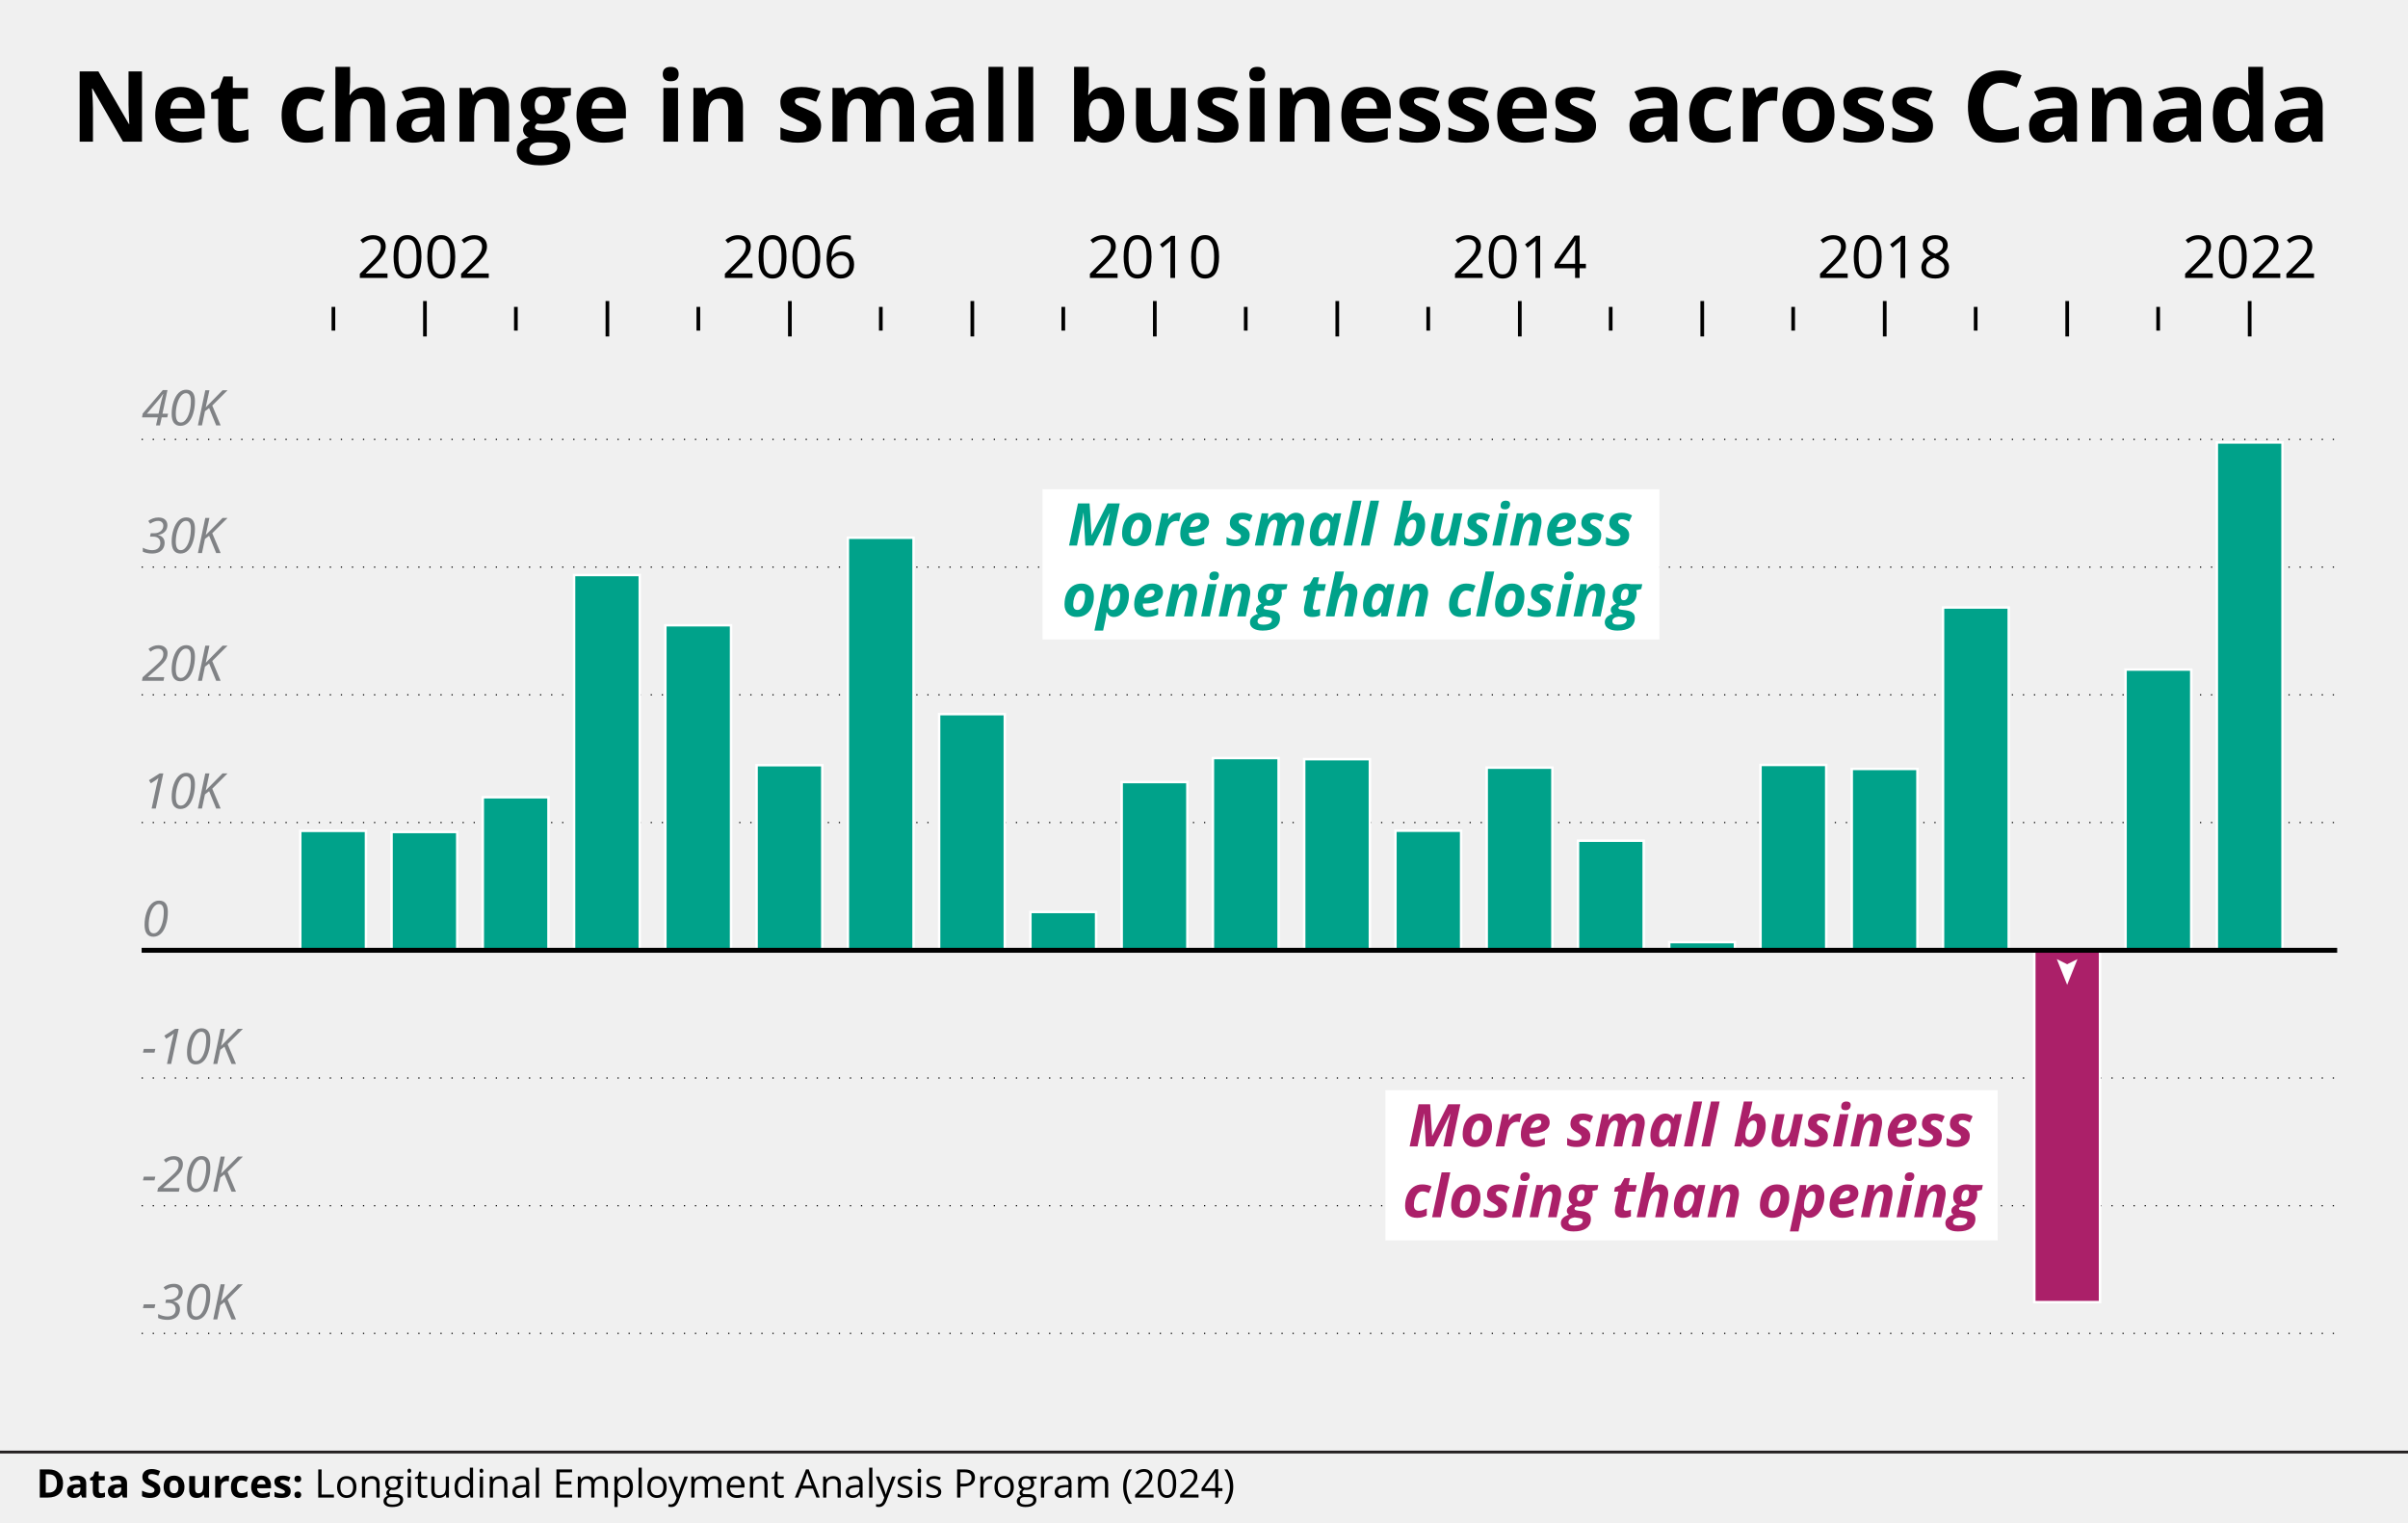
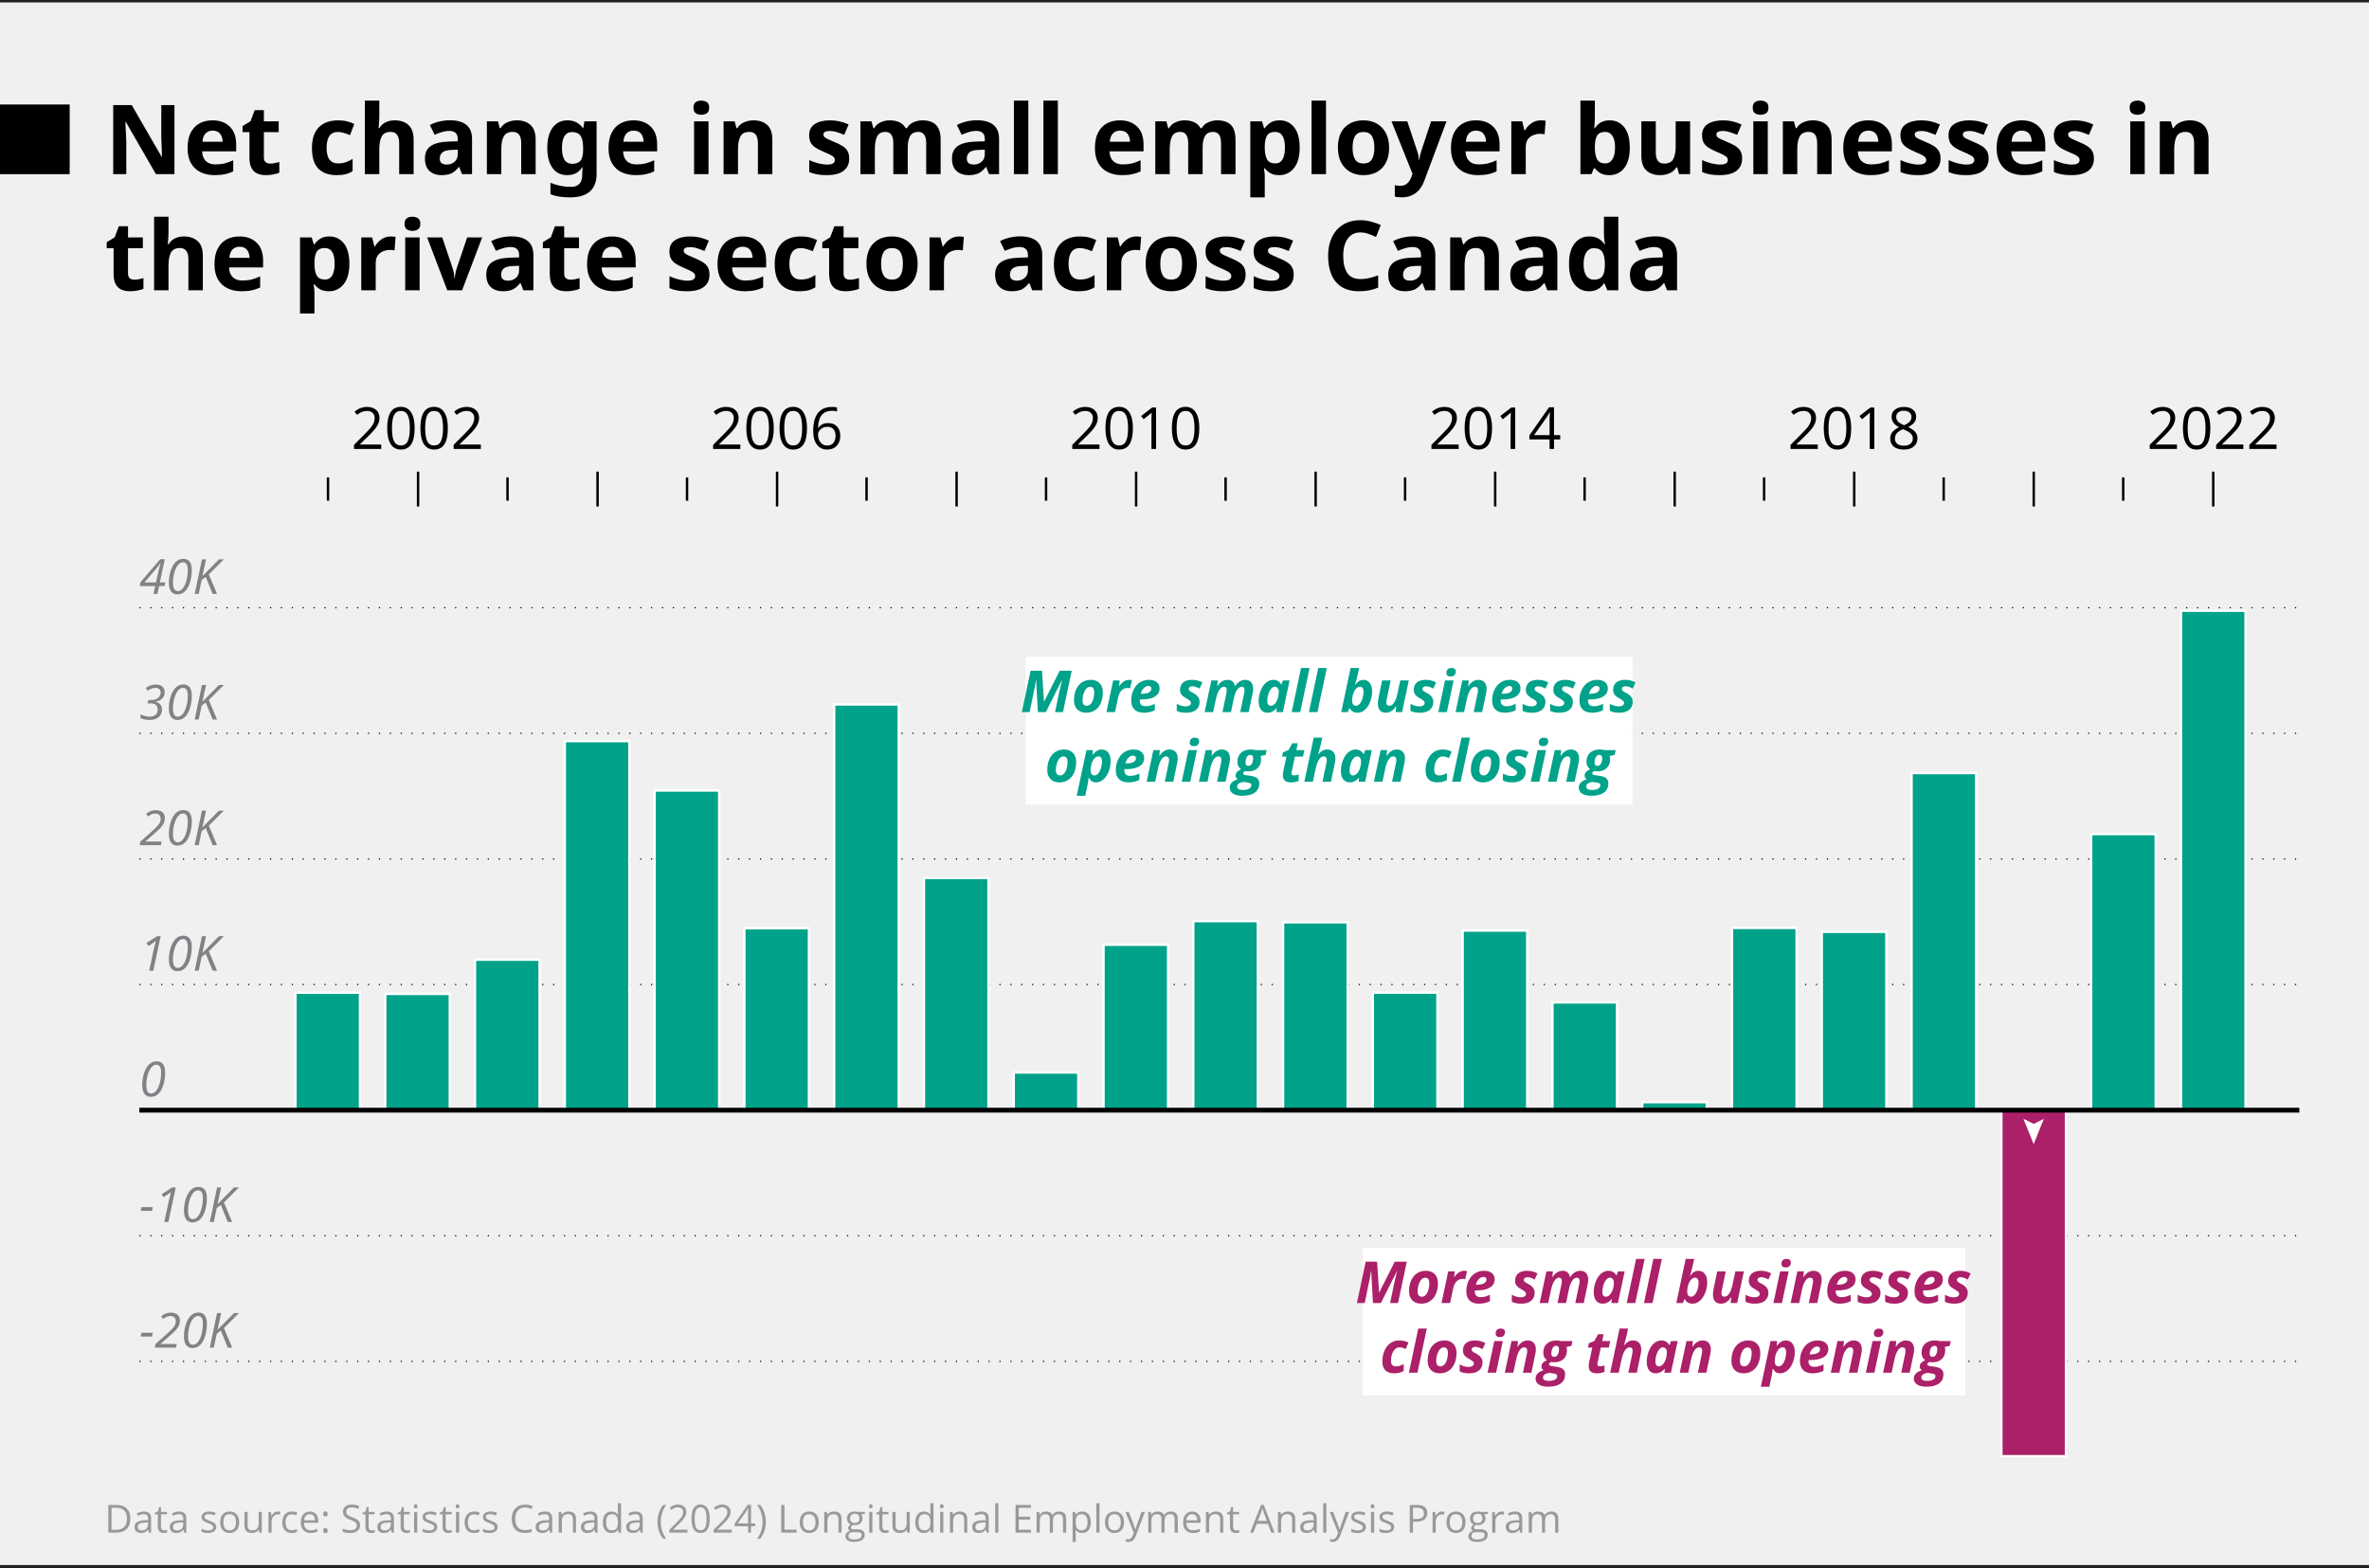
- <svg xmlns="http://www.w3.org/2000/svg" viewBox="0 0 489.6 309.6">
+ <svg xmlns="http://www.w3.org/2000/svg" viewBox="0 0 489.6 324">
  <g id="Layer_4" data-name="Layer 4">
    <g>
-       <line x1="86.4" y1="68.4" x2="86.4" y2="61.2" fill="none" stroke="#000" stroke-miterlimit="10" stroke-width=".75" />
-       <line x1="123.5" y1="68.4" x2="123.5" y2="61.2" fill="none" stroke="#000" stroke-miterlimit="10" stroke-width=".75" />
-       <line x1="160.6" y1="68.4" x2="160.6" y2="61.2" fill="none" stroke="#000" stroke-miterlimit="10" stroke-width=".75" />
-       <line x1="197.7" y1="68.4" x2="197.7" y2="61.2" fill="none" stroke="#000" stroke-miterlimit="10" stroke-width=".75" />
-       <line x1="234.8" y1="68.4" x2="234.8" y2="61.2" fill="none" stroke="#000" stroke-miterlimit="10" stroke-width=".75" />
-       <line x1="271.9" y1="68.4" x2="271.9" y2="61.2" fill="none" stroke="#000" stroke-miterlimit="10" stroke-width=".75" />
-       <line x1="309.01" y1="68.4" x2="309.01" y2="61.2" fill="none" stroke="#000" stroke-miterlimit="10" stroke-width=".75" />
-       <line x1="346.11" y1="68.4" x2="346.11" y2="61.2" fill="none" stroke="#000" stroke-miterlimit="10" stroke-width=".75" />
-       <line x1="383.21" y1="68.4" x2="383.21" y2="61.2" fill="none" stroke="#000" stroke-miterlimit="10" stroke-width=".75" />
-       <line x1="420.31" y1="68.4" x2="420.31" y2="61.2" fill="none" stroke="#000" stroke-miterlimit="10" stroke-width=".75" />
-       <line x1="457.41" y1="68.4" x2="457.41" y2="61.2" fill="none" stroke="#000" stroke-miterlimit="10" stroke-width=".75" />
-       <line x1="67.79" y1="67.21" x2="67.79" y2="62.39" fill="none" stroke="#000" stroke-miterlimit="10" stroke-width=".75" />
-       <line x1="104.89" y1="67.21" x2="104.89" y2="62.39" fill="none" stroke="#000" stroke-miterlimit="10" stroke-width=".75" />
-       <line x1="141.99" y1="67.21" x2="141.99" y2="62.39" fill="none" stroke="#000" stroke-miterlimit="10" stroke-width=".75" />
-       <line x1="179.09" y1="67.21" x2="179.09" y2="62.39" fill="none" stroke="#000" stroke-miterlimit="10" stroke-width=".75" />
-       <line x1="216.19" y1="67.21" x2="216.19" y2="62.39" fill="none" stroke="#000" stroke-miterlimit="10" stroke-width=".75" />
-       <line x1="253.29" y1="67.21" x2="253.29" y2="62.39" fill="none" stroke="#000" stroke-miterlimit="10" stroke-width=".75" />
-       <line x1="290.39" y1="67.21" x2="290.39" y2="62.39" fill="none" stroke="#000" stroke-miterlimit="10" stroke-width=".75" />
-       <line x1="327.49" y1="67.21" x2="327.49" y2="62.39" fill="none" stroke="#000" stroke-miterlimit="10" stroke-width=".75" />
-       <line x1="364.59" y1="67.21" x2="364.59" y2="62.39" fill="none" stroke="#000" stroke-miterlimit="10" stroke-width=".75" />
-       <line x1="401.7" y1="67.21" x2="401.7" y2="62.39" fill="none" stroke="#000" stroke-miterlimit="10" stroke-width=".75" />
-       <line x1="438.8" y1="67.21" x2="438.8" y2="62.39" fill="none" stroke="#000" stroke-miterlimit="10" stroke-width=".75" />
+       <line x1="86.4" y1="104.69" x2="86.4" y2="97.49" fill="none" stroke="#000" stroke-miterlimit="10" stroke-width=".5" />
+       <line x1="123.5" y1="104.69" x2="123.5" y2="97.49" fill="none" stroke="#000" stroke-miterlimit="10" stroke-width=".5" />
+       <line x1="160.6" y1="104.69" x2="160.6" y2="97.49" fill="none" stroke="#000" stroke-miterlimit="10" stroke-width=".5" />
+       <line x1="197.7" y1="104.69" x2="197.7" y2="97.49" fill="none" stroke="#000" stroke-miterlimit="10" stroke-width=".5" />
+       <line x1="234.8" y1="104.69" x2="234.8" y2="97.49" fill="none" stroke="#000" stroke-miterlimit="10" stroke-width=".5" />
+       <line x1="271.9" y1="104.69" x2="271.9" y2="97.49" fill="none" stroke="#000" stroke-miterlimit="10" stroke-width=".5" />
+       <line x1="309.01" y1="104.69" x2="309.01" y2="97.49" fill="none" stroke="#000" stroke-miterlimit="10" stroke-width=".5" />
+       <line x1="346.11" y1="104.69" x2="346.11" y2="97.49" fill="none" stroke="#000" stroke-miterlimit="10" stroke-width=".5" />
+       <line x1="383.21" y1="104.69" x2="383.21" y2="97.49" fill="none" stroke="#000" stroke-miterlimit="10" stroke-width=".5" />
+       <line x1="420.31" y1="104.69" x2="420.31" y2="97.49" fill="none" stroke="#000" stroke-miterlimit="10" stroke-width=".5" />
+       <line x1="457.41" y1="104.69" x2="457.41" y2="97.49" fill="none" stroke="#000" stroke-miterlimit="10" stroke-width=".5" />
+       <line x1="67.79" y1="103.5" x2="67.79" y2="98.68" fill="none" stroke="#000" stroke-miterlimit="10" stroke-width=".5" />
+       <line x1="104.89" y1="103.5" x2="104.89" y2="98.68" fill="none" stroke="#000" stroke-miterlimit="10" stroke-width=".5" />
+       <line x1="141.99" y1="103.5" x2="141.99" y2="98.68" fill="none" stroke="#000" stroke-miterlimit="10" stroke-width=".5" />
+       <line x1="179.09" y1="103.5" x2="179.09" y2="98.68" fill="none" stroke="#000" stroke-miterlimit="10" stroke-width=".5" />
+       <line x1="216.19" y1="103.5" x2="216.19" y2="98.68" fill="none" stroke="#000" stroke-miterlimit="10" stroke-width=".5" />
+       <line x1="253.29" y1="103.5" x2="253.29" y2="98.68" fill="none" stroke="#000" stroke-miterlimit="10" stroke-width=".5" />
+       <line x1="290.39" y1="103.5" x2="290.39" y2="98.68" fill="none" stroke="#000" stroke-miterlimit="10" stroke-width=".5" />
+       <line x1="327.49" y1="103.5" x2="327.49" y2="98.68" fill="none" stroke="#000" stroke-miterlimit="10" stroke-width=".5" />
+       <line x1="364.59" y1="103.5" x2="364.59" y2="98.68" fill="none" stroke="#000" stroke-miterlimit="10" stroke-width=".5" />
+       <line x1="401.7" y1="103.5" x2="401.7" y2="98.68" fill="none" stroke="#000" stroke-miterlimit="10" stroke-width=".5" />
+       <line x1="438.8" y1="103.5" x2="438.8" y2="98.68" fill="none" stroke="#000" stroke-miterlimit="10" stroke-width=".5" />
    </g>
-     <text transform="translate(72.57 56.5)" font-family="OpenSans, 'Open Sans'" font-size="12">
+     <text transform="translate(72.57 92.8)" font-family="OpenSans, 'Open Sans'" font-size="12">
      <tspan x="0" y="0">2002</tspan>
    </text>
-     <text transform="translate(146.79 56.5)" font-family="OpenSans, 'Open Sans'" font-size="12">
+     <text transform="translate(146.79 92.8)" font-family="OpenSans, 'Open Sans'" font-size="12">
      <tspan x="0" y="0">2006</tspan>
    </text>
-     <text transform="translate(221.01 56.5)" font-family="OpenSans, 'Open Sans'" font-size="12">
+     <text transform="translate(221.01 92.8)" font-family="OpenSans, 'Open Sans'" font-size="12">
      <tspan x="0" y="0">2010</tspan>
    </text>
-     <text transform="translate(295.24 56.5)" font-family="OpenSans, 'Open Sans'" font-size="12">
+     <text transform="translate(295.24 92.8)" font-family="OpenSans, 'Open Sans'" font-size="12">
      <tspan x="0" y="0">2014</tspan>
    </text>
-     <text transform="translate(369.46 56.5)" font-family="OpenSans, 'Open Sans'" font-size="12">
+     <text transform="translate(369.46 92.8)" font-family="OpenSans, 'Open Sans'" font-size="12">
      <tspan x="0" y="0">2018</tspan>
    </text>
-     <text transform="translate(443.69 56.5)" font-family="OpenSans, 'Open Sans'" font-size="12">
+     <text transform="translate(443.69 92.8)" font-family="OpenSans, 'Open Sans'" font-size="12">
      <tspan x="0" y="0">2022</tspan>
    </text>
    <g>
-       <text transform="translate(28.8 268.23)" fill="#808285" font-family="OpenSans-Italic, 'Open Sans'" font-size="10" font-style="italic" font-variation-settings="'wght' 400, 'wdth' 100">
-         <tspan x="0" y="0">-30K</tspan>
-       </text>
-       <text transform="translate(28.8 242.27)" fill="#808285" font-family="OpenSans-Italic, 'Open Sans'" font-size="10" font-style="italic" font-variation-settings="'wght' 400, 'wdth' 100">
+       <text transform="translate(28.8 278.56)" fill="#808285" font-family="OpenSans-Italic, 'Open Sans'" font-size="10" font-style="italic" font-variation-settings="'wght' 400, 'wdth' 100">
        <tspan x="0" y="0">-20K</tspan>
      </text>
-       <text transform="translate(28.8 216.3)" fill="#808285" font-family="OpenSans-Italic, 'Open Sans'" font-size="10" font-style="italic" font-variation-settings="'wght' 400, 'wdth' 100">
+       <text transform="translate(28.8 252.59)" fill="#808285" font-family="OpenSans-Italic, 'Open Sans'" font-size="10" font-style="italic" font-variation-settings="'wght' 400, 'wdth' 100">
        <tspan x="0" y="0">-10K</tspan>
      </text>
-       <text transform="translate(28.8 190.34)" fill="#808285" font-family="OpenSans-Italic, 'Open Sans'" font-size="10" font-style="italic" font-variation-settings="'wght' 400, 'wdth' 100">
+       <text transform="translate(28.8 226.63)" fill="#808285" font-family="OpenSans-Italic, 'Open Sans'" font-size="10" font-style="italic" font-variation-settings="'wght' 400, 'wdth' 100">
        <tspan x="0" y="0">0</tspan>
      </text>
-       <text transform="translate(28.8 164.37)" fill="#808285" font-family="OpenSans-Italic, 'Open Sans'" font-size="10" font-style="italic" font-variation-settings="'wght' 400, 'wdth' 100">
+       <text transform="translate(28.8 200.66)" fill="#808285" font-family="OpenSans-Italic, 'Open Sans'" font-size="10" font-style="italic" font-variation-settings="'wght' 400, 'wdth' 100">
        <tspan x="0" y="0">10K</tspan>
      </text>
-       <text transform="translate(28.8 138.41)" fill="#808285" font-family="OpenSans-Italic, 'Open Sans'" font-size="10" font-style="italic" font-variation-settings="'wght' 400, 'wdth' 100">
+       <text transform="translate(28.8 174.7)" fill="#808285" font-family="OpenSans-Italic, 'Open Sans'" font-size="10" font-style="italic" font-variation-settings="'wght' 400, 'wdth' 100">
        <tspan x="0" y="0">20K</tspan>
      </text>
-       <text transform="translate(28.8 112.44)" fill="#808285" font-family="OpenSans-Italic, 'Open Sans'" font-size="10" font-style="italic" font-variation-settings="'wght' 400, 'wdth' 100">
+       <text transform="translate(28.8 148.73)" fill="#808285" font-family="OpenSans-Italic, 'Open Sans'" font-size="10" font-style="italic" font-variation-settings="'wght' 400, 'wdth' 100">
        <tspan x="0" y="0">30K</tspan>
      </text>
-       <text transform="translate(28.8 86.48)" fill="#808285" font-family="OpenSans-Italic, 'Open Sans'" font-size="10" font-style="italic" font-variation-settings="'wght' 400, 'wdth' 100">
+       <text transform="translate(28.8 122.77)" fill="#808285" font-family="OpenSans-Italic, 'Open Sans'" font-size="10" font-style="italic" font-variation-settings="'wght' 400, 'wdth' 100">
        <tspan x="0" y="0">40K</tspan>
      </text>
    </g>
    <g>
-       <line x1="28.8" y1="271.08" x2="475.2" y2="271.08" fill="none" stroke="#000" stroke-dasharray=".25 2" stroke-miterlimit="10" stroke-width=".25" />
-       <line x1="28.8" y1="245.12" x2="475.2" y2="245.12" fill="none" stroke="#000" stroke-dasharray=".25 2" stroke-miterlimit="10" stroke-width=".25" />
-       <line x1="28.8" y1="219.15" x2="475.2" y2="219.15" fill="none" stroke="#000" stroke-dasharray=".25 2" stroke-miterlimit="10" stroke-width=".25" />
-       <line x1="28.8" y1="167.22" x2="475.2" y2="167.22" fill="none" stroke="#000" stroke-dasharray=".25 2" stroke-miterlimit="10" stroke-width=".25" />
-       <line x1="28.8" y1="141.26" x2="475.2" y2="141.26" fill="none" stroke="#000" stroke-dasharray=".25 2" stroke-miterlimit="10" stroke-width=".25" />
-       <line x1="28.8" y1="115.29" x2="475.2" y2="115.29" fill="none" stroke="#000" stroke-dasharray=".25 2" stroke-miterlimit="10" stroke-width=".25" />
-       <line x1="28.8" y1="89.33" x2="475.2" y2="89.33" fill="none" stroke="#000" stroke-dasharray=".25 2" stroke-miterlimit="10" stroke-width=".25" />
+       <line x1="28.8" y1="281.41" x2="475.2" y2="281.41" fill="none" stroke="#000" stroke-dasharray=".25 2" stroke-miterlimit="10" stroke-width=".25" />
+       <line x1="28.8" y1="255.44" x2="475.2" y2="255.44" fill="none" stroke="#000" stroke-dasharray=".25 2" stroke-miterlimit="10" stroke-width=".25" />
+       <line x1="28.8" y1="203.51" x2="475.2" y2="203.51" fill="none" stroke="#000" stroke-dasharray=".25 2" stroke-miterlimit="10" stroke-width=".25" />
+       <line x1="28.8" y1="177.55" x2="475.2" y2="177.55" fill="none" stroke="#000" stroke-dasharray=".25 2" stroke-miterlimit="10" stroke-width=".25" />
+       <line x1="28.8" y1="151.58" x2="475.2" y2="151.58" fill="none" stroke="#000" stroke-dasharray=".25 2" stroke-miterlimit="10" stroke-width=".25" />
+       <line x1="28.8" y1="125.62" x2="475.2" y2="125.62" fill="none" stroke="#000" stroke-dasharray=".25 2" stroke-miterlimit="10" stroke-width=".25" />
    </g>
    <g>
-       <rect x="61.05" y="168.91" width="13.36" height="24.28" fill="#00a28a" stroke="#fff" stroke-miterlimit="10" stroke-width=".5" />
-       <rect x="79.61" y="169.14" width="13.36" height="24.04" fill="#00a28a" stroke="#fff" stroke-miterlimit="10" stroke-width=".5" />
-       <rect x="98.16" y="162.08" width="13.36" height="31.11" fill="#00a28a" stroke="#fff" stroke-miterlimit="10" stroke-width=".5" />
-       <rect x="116.72" y="116.9" width="13.36" height="76.28" fill="#00a28a" stroke="#fff" stroke-miterlimit="10" stroke-width=".5" />
-       <rect x="135.28" y="127.11" width="13.36" height="66.08" fill="#00a28a" stroke="#fff" stroke-miterlimit="10" stroke-width=".5" />
-       <rect x="153.83" y="155.56" width="13.36" height="37.62" fill="#00a28a" stroke="#fff" stroke-miterlimit="10" stroke-width=".5" />
-       <rect x="172.39" y="109.32" width="13.36" height="83.87" fill="#00a28a" stroke="#fff" stroke-miterlimit="10" stroke-width=".5" />
-       <rect x="190.94" y="145.18" width="13.36" height="48.01" fill="#00a28a" stroke="#fff" stroke-miterlimit="10" stroke-width=".5" />
-       <rect x="209.5" y="185.4" width="13.36" height="7.79" fill="#00a28a" stroke="#fff" stroke-miterlimit="10" stroke-width=".5" />
-       <rect x="228.06" y="158.99" width="13.36" height="34.2" fill="#00a28a" stroke="#fff" stroke-miterlimit="10" stroke-width=".5" />
-       <rect x="246.61" y="154.11" width="13.36" height="39.08" fill="#00a28a" stroke="#fff" stroke-miterlimit="10" stroke-width=".5" />
-       <rect x="265.17" y="154.34" width="13.36" height="38.84" fill="#00a28a" stroke="#fff" stroke-miterlimit="10" stroke-width=".5" />
-       <rect x="283.72" y="168.88" width="13.36" height="24.3" fill="#00a28a" stroke="#fff" stroke-miterlimit="10" stroke-width=".5" />
-       <rect x="302.28" y="156.06" width="13.36" height="37.13" fill="#00a28a" stroke="#fff" stroke-miterlimit="10" stroke-width=".5" />
-       <rect x="320.84" y="170.91" width="13.36" height="22.28" fill="#00a28a" stroke="#fff" stroke-miterlimit="10" stroke-width=".5" />
-       <rect x="339.39" y="191.53" width="13.36" height="1.66" fill="#00a28a" stroke="#fff" stroke-miterlimit="10" stroke-width=".5" />
-       <rect x="357.95" y="155.51" width="13.36" height="37.67" fill="#00a28a" stroke="#fff" stroke-miterlimit="10" stroke-width=".5" />
-       <rect x="376.5" y="156.32" width="13.36" height="36.87" fill="#00a28a" stroke="#fff" stroke-miterlimit="10" stroke-width=".5" />
-       <rect x="395.06" y="123.5" width="13.36" height="69.69" fill="#00a28a" stroke="#fff" stroke-miterlimit="10" stroke-width=".5" />
-       <rect x="413.62" y="193.19" width="13.36" height="71.53" fill="#ab2069" stroke="#fff" stroke-miterlimit="10" stroke-width=".5" />
-       <rect x="432.17" y="136.12" width="13.36" height="57.07" fill="#00a28a" stroke="#fff" stroke-miterlimit="10" stroke-width=".5" />
-       <rect x="450.73" y="89.95" width="13.36" height="103.24" fill="#00a28a" stroke="#fff" stroke-miterlimit="10" stroke-width=".5" />
+       <rect x="61.05" y="205.2" width="13.36" height="24.28" fill="#00a28a" stroke="#fff" stroke-miterlimit="10" stroke-width=".5" />
+       <rect x="79.61" y="205.44" width="13.36" height="24.04" fill="#00a28a" stroke="#fff" stroke-miterlimit="10" stroke-width=".5" />
+       <rect x="98.16" y="198.37" width="13.36" height="31.11" fill="#00a28a" stroke="#fff" stroke-miterlimit="10" stroke-width=".5" />
+       <rect x="116.72" y="153.19" width="13.36" height="76.28" fill="#00a28a" stroke="#fff" stroke-miterlimit="10" stroke-width=".5" />
+       <rect x="135.28" y="163.4" width="13.36" height="66.08" fill="#00a28a" stroke="#fff" stroke-miterlimit="10" stroke-width=".5" />
+       <rect x="153.83" y="191.86" width="13.36" height="37.62" fill="#00a28a" stroke="#fff" stroke-miterlimit="10" stroke-width=".5" />
+       <rect x="172.39" y="145.61" width="13.36" height="83.87" fill="#00a28a" stroke="#fff" stroke-miterlimit="10" stroke-width=".5" />
+       <rect x="190.94" y="181.47" width="13.36" height="48.01" fill="#00a28a" stroke="#fff" stroke-miterlimit="10" stroke-width=".5" />
+       <rect x="209.5" y="221.69" width="13.36" height="7.79" fill="#00a28a" stroke="#fff" stroke-miterlimit="10" stroke-width=".5" />
+       <rect x="228.06" y="195.28" width="13.36" height="34.2" fill="#00a28a" stroke="#fff" stroke-miterlimit="10" stroke-width=".5" />
+       <rect x="246.61" y="190.4" width="13.36" height="39.08" fill="#00a28a" stroke="#fff" stroke-miterlimit="10" stroke-width=".5" />
+       <rect x="265.17" y="190.64" width="13.36" height="38.84" fill="#00a28a" stroke="#fff" stroke-miterlimit="10" stroke-width=".5" />
+       <rect x="283.72" y="205.18" width="13.36" height="24.3" fill="#00a28a" stroke="#fff" stroke-miterlimit="10" stroke-width=".5" />
+       <rect x="302.28" y="192.35" width="13.36" height="37.13" fill="#00a28a" stroke="#fff" stroke-miterlimit="10" stroke-width=".5" />
+       <rect x="320.84" y="207.2" width="13.36" height="22.28" fill="#00a28a" stroke="#fff" stroke-miterlimit="10" stroke-width=".5" />
+       <rect x="339.39" y="227.82" width="13.36" height="1.66" fill="#00a28a" stroke="#fff" stroke-miterlimit="10" stroke-width=".5" />
+       <rect x="357.95" y="191.8" width="13.36" height="37.67" fill="#00a28a" stroke="#fff" stroke-miterlimit="10" stroke-width=".5" />
+       <rect x="376.5" y="192.61" width="13.36" height="36.87" fill="#00a28a" stroke="#fff" stroke-miterlimit="10" stroke-width=".5" />
+       <rect x="395.06" y="159.79" width="13.36" height="69.69" fill="#00a28a" stroke="#fff" stroke-miterlimit="10" stroke-width=".5" />
+       <rect x="413.62" y="229.48" width="13.36" height="71.53" fill="#ab2069" stroke="#fff" stroke-miterlimit="10" stroke-width=".5" />
+       <rect x="432.17" y="172.41" width="13.36" height="57.07" fill="#00a28a" stroke="#fff" stroke-miterlimit="10" stroke-width=".5" />
+       <rect x="450.73" y="126.24" width="13.36" height="103.24" fill="#00a28a" stroke="#fff" stroke-miterlimit="10" stroke-width=".5" />
    </g>
-     <line x1="28.8" y1="193.19" x2="475.2" y2="193.19" fill="none" stroke="#000" stroke-miterlimit="10" />
-     <rect x="211.97" y="99.47" width="125.42" height="30.54" fill="#fff" />
-     <rect x="281.69" y="221.62" width="124.48" height="30.54" fill="#fff" />
-     <polygon points="422.4 194.98 420.3 196.03 418.19 194.98 420.3 200.22 422.4 194.98" fill="#fff" />
-     <path id="path37" d="M0,295.2h489.6" fill="none" stroke="#231f20" stroke-miterlimit="3" stroke-width=".57" />
-     <text transform="translate(7.37 304.45)" font-size="8">
-       <tspan x="0" y="0" font-family="OpenSans-Bold, 'Open Sans'" font-weight="700">Data Sources:</tspan>
-       <tspan x="54.48" y="0" xml:space="preserve" font-family="OpenSans, 'Open Sans'"> Longitudinal Employment Analysis Program (2024)</tspan>
+     <line x1="28.8" y1="229.48" x2="475.2" y2="229.48" fill="none" stroke="#000" stroke-miterlimit="10" />
+     <rect x="211.97" y="135.76" width="125.42" height="30.54" fill="#fff" />
+     <rect x="281.69" y="257.91" width="124.48" height="30.54" fill="#fff" />
+     <polygon points="422.4 231.27 420.3 232.32 418.19 231.27 420.3 236.51 422.4 231.27" fill="#fff" />
+     <text transform="translate(210.87 147.2)" fill="#00a28a" font-family="OpenSans-BoldItalic, 'Open Sans'" font-size="12" font-style="italic" font-weight="700">
+       <tspan x="0" y="0">More small businesses</tspan>
+       <tspan x="5.04" y="14.4">opening than closing</tspan>
    </text>
-     <text transform="translate(217.05 110.91)" fill="#00a28a" font-family="OpenSans-BoldItalic, 'Open Sans'" font-size="12" font-style="italic" font-weight="700">
-       <tspan x="0" y="0">More small business</tspan>
-       <tspan x="-1.14" y="14.4">opening than closing</tspan>
-     </text>
-     <text transform="translate(286.3 233.06)" fill="#ab2069" font-family="OpenSans-BoldItalic, 'Open Sans'" font-size="12" font-style="italic" font-weight="700">
-       <tspan x="0" y="0">More small business</tspan>
-       <tspan x="-1.14" y="14.4">closing than opening</tspan>
+     <text transform="translate(280.12 269.35)" fill="#ab2069" font-family="OpenSans-BoldItalic, 'Open Sans'" font-size="12" font-style="italic" font-weight="700">
+       <tspan x="0" y="0">More small businesses</tspan>
+       <tspan x="5.04" y="14.4">closing than opening</tspan>
    </text>
  </g>
  <g id="Layer_7" data-name="Layer 7">
-     <text transform="translate(14.4 28.8)" font-family="OpenSans-Bold, 'Open Sans'" font-size="20" font-weight="700">
-       <tspan x="0" y="0">Net change in small businesses across Canada</tspan>
+     <text transform="translate(21.6 36)" font-family="TradeGothicLT-Bold, 'TradeGothic LT Bold'" font-size="20" font-weight="700">
+       <tspan x="0" y="0">Net change in small employer businesses in </tspan>
+       <tspan x="0" y="24">the private sector across Canada</tspan>
+     </text>
+     <rect x="0" y="21.6" width="14.4" height="14.4" />
+     <path id="path37" d="M0,324h489.6" fill="none" stroke="#231f20" stroke-miterlimit="3" />
+     <path id="path37-2" data-name="path37" d="M0,0h489.6" fill="none" stroke="#231f20" stroke-miterlimit="3" />
+     <text transform="translate(21.6 316.8)" fill="#999" font-family="OpenSans, 'Open Sans'" font-size="8">
+       <tspan x="0" y="0">Data source: Statistics Canada (2024) Longitudinal Employment Analysis Program</tspan>
    </text>
  </g>
</svg>
